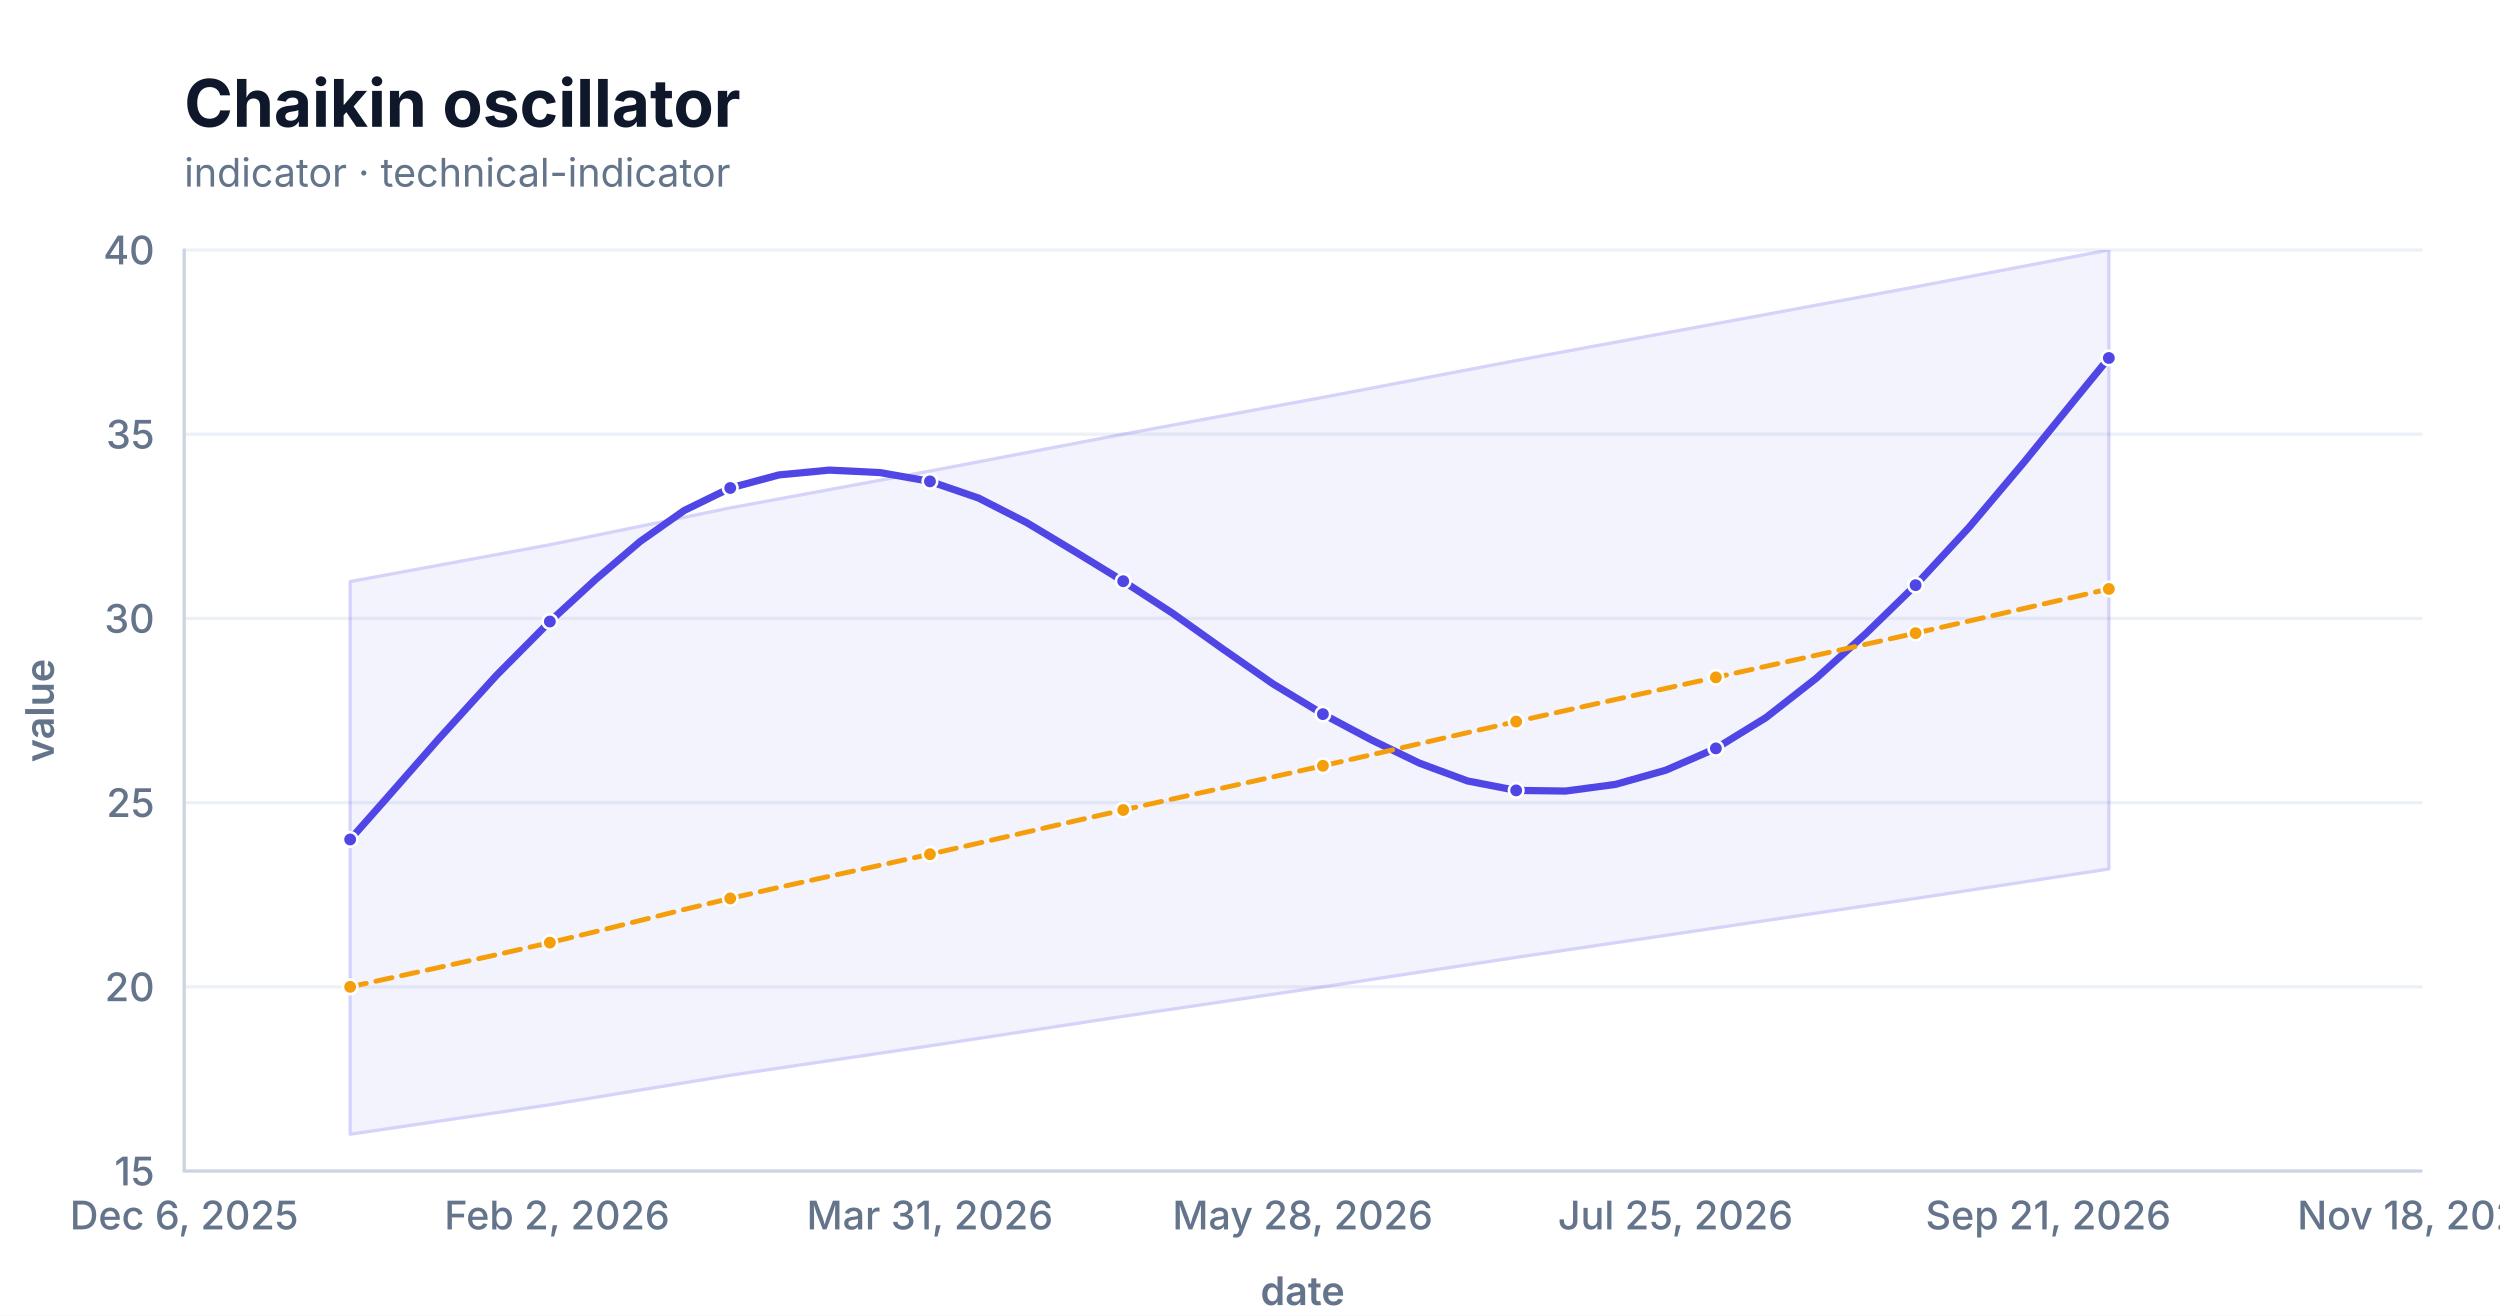
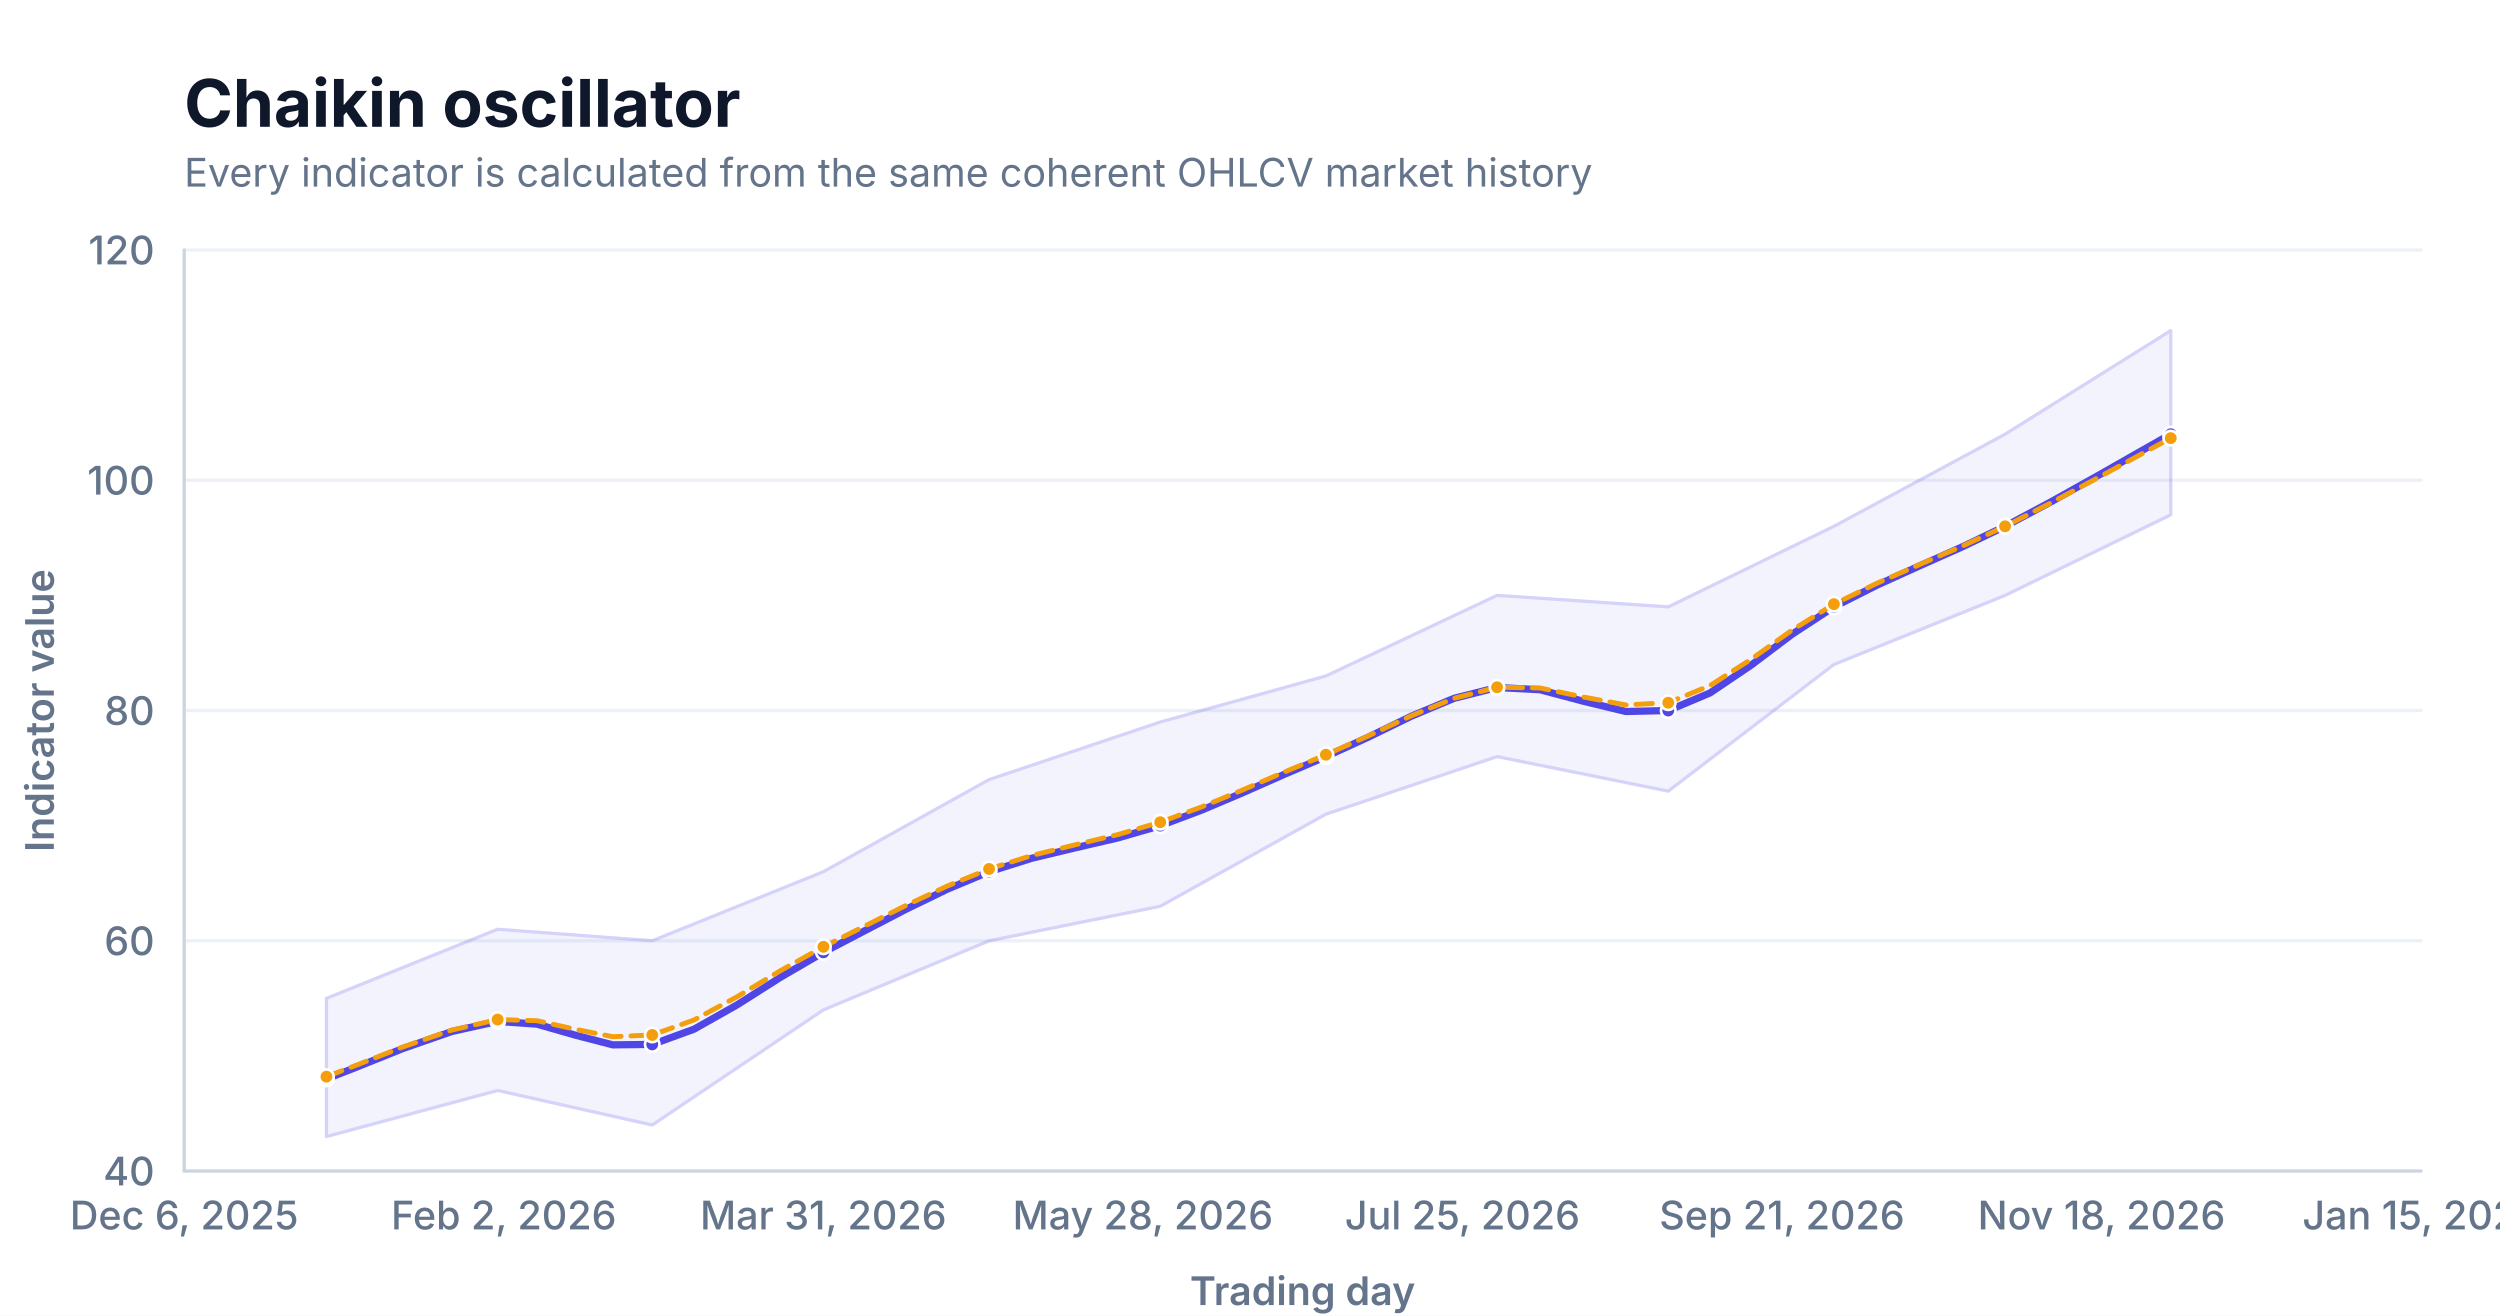
<svg xmlns="http://www.w3.org/2000/svg" width="760" height="400" viewBox="0 0 760 400" role="img" aria-labelledby="title description">
  <defs>
    <clipPath id="clip-1">
      <rect x="56" y="76" width="680" height="280" />
    </clipPath>
  </defs>
  <rect width="100%" height="100%" fill="#ffffff" />
  <g data-scene-node="scene:root">
-     <line data-scene-node="axis-y:grid:1" opacity="0.82" x1="56" y1="300" x2="736" y2="300" fill="none" stroke="#e8eef6" stroke-width="1" stroke-linecap="round" />
-     <line data-scene-node="axis-y:grid:2" opacity="0.82" x1="56" y1="244" x2="736" y2="244" fill="none" stroke="#e8eef6" stroke-width="1" stroke-linecap="round" />
-     <line data-scene-node="axis-y:grid:3" opacity="0.82" x1="56" y1="188" x2="736" y2="188" fill="none" stroke="#e8eef6" stroke-width="1" stroke-linecap="round" />
-     <line data-scene-node="axis-y:grid:4" opacity="0.82" x1="56" y1="132" x2="736" y2="132" fill="none" stroke="#e8eef6" stroke-width="1" stroke-linecap="round" />
-     <line data-scene-node="axis-y:grid:5" opacity="0.82" x1="56" y1="76" x2="736" y2="76" fill="none" stroke="#e8eef6" stroke-width="1" stroke-linecap="round" />
+     <line data-scene-node="axis-y:grid:1" opacity="0.82" x1="56" y1="286" x2="736" y2="286" fill="none" stroke="#e8eef6" stroke-width="1" stroke-linecap="round" />
+     <line data-scene-node="axis-y:grid:2" opacity="0.82" x1="56" y1="216" x2="736" y2="216" fill="none" stroke="#e8eef6" stroke-width="1" stroke-linecap="round" />
+     <line data-scene-node="axis-y:grid:3" opacity="0.82" x1="56" y1="146" x2="736" y2="146" fill="none" stroke="#e8eef6" stroke-width="1" stroke-linecap="round" />
+     <line data-scene-node="axis-y:grid:4" opacity="0.82" x1="56" y1="76" x2="736" y2="76" fill="none" stroke="#e8eef6" stroke-width="1" stroke-linecap="round" />
    <g data-scene-node="layer-0:group" clip-path="url(#clip-1)">
-       <path data-scene-node="layer-0:indicator-band" opacity="0.24" d="M 106.447 176.8 L 167.157 165.6 L 221.993 154.4 L 282.703 143.2 L 341.455 132 L 402.165 120.8 L 460.917 109.6 L 521.628 98.4 L 582.338 87.2 L 641.09 76 L 641.09 264.16 L 582.338 273.12 L 521.628 282.08 L 460.917 291.04 L 402.165 300 L 341.455 308.96 L 282.703 317.92 L 221.993 326.88 L 167.157 335.84 L 106.447 344.8 Z" fill="#4f46e547" stroke="#4f46e5" stroke-width="1" stroke-linejoin="round" />
-       <path data-scene-node="layer-0:indicator-line:0" d="M 106.447 255.2 L 117.494 242.693 L 133.375 224.609 L 150.97 205.257 L 167.157 188.944 L 181.142 176.087 L 194.575 164.632 L 208.008 155.184 L 221.993 148.35 L 236.803 144.376 L 252.103 142.911 L 267.525 143.663 L 282.703 146.34 L 297.483 151.415 L 312.079 158.861 L 326.675 167.632 L 341.455 176.684 L 356.541 186.483 L 371.81 197.336 L 387.08 207.966 L 402.165 217.094 L 416.945 224.944 L 431.541 232.011 L 446.138 237.416 L 460.917 240.281 L 475.957 240.481 L 491.15 238.446 L 506.404 234.137 L 521.628 227.51 L 536.851 218.152 L 552.105 206.219 L 567.298 192.527 L 582.338 177.892 L 598.541 160.375 L 615.509 140.259 L 630.579 121.695 L 641.09 108.829" fill="none" stroke="#4f46e5" stroke-width="2.2" stroke-linecap="round" stroke-linejoin="round" />
-       <circle data-scene-node="layer-0:indicator-point:0:0" cx="106.447" cy="255.2" r="2.2" fill="#4f46e5" stroke="#ffffff" stroke-width="0.8" />
-       <circle data-scene-node="layer-0:indicator-point:0:1" cx="167.157" cy="188.944" r="2.2" fill="#4f46e5" stroke="#ffffff" stroke-width="0.8" />
-       <circle data-scene-node="layer-0:indicator-point:0:2" cx="221.993" cy="148.35" r="2.2" fill="#4f46e5" stroke="#ffffff" stroke-width="0.8" />
-       <circle data-scene-node="layer-0:indicator-point:0:3" cx="282.703" cy="146.34" r="2.2" fill="#4f46e5" stroke="#ffffff" stroke-width="0.8" />
-       <circle data-scene-node="layer-0:indicator-point:0:4" cx="341.455" cy="176.684" r="2.2" fill="#4f46e5" stroke="#ffffff" stroke-width="0.8" />
-       <circle data-scene-node="layer-0:indicator-point:0:5" cx="402.165" cy="217.094" r="2.2" fill="#4f46e5" stroke="#ffffff" stroke-width="0.8" />
-       <circle data-scene-node="layer-0:indicator-point:0:6" cx="460.917" cy="240.281" r="2.2" fill="#4f46e5" stroke="#ffffff" stroke-width="0.8" />
-       <circle data-scene-node="layer-0:indicator-point:0:7" cx="521.628" cy="227.51" r="2.2" fill="#4f46e5" stroke="#ffffff" stroke-width="0.8" />
-       <circle data-scene-node="layer-0:indicator-point:0:8" cx="582.338" cy="177.892" r="2.2" fill="#4f46e5" stroke="#ffffff" stroke-width="0.8" />
-       <circle data-scene-node="layer-0:indicator-point:0:9" cx="641.09" cy="108.829" r="2.2" fill="#4f46e5" stroke="#ffffff" stroke-width="0.8" />
-       <path data-scene-node="layer-0:indicator-line:1" d="M 106.447 300 L 117.494 297.585 L 133.375 294.12 L 150.97 290.235 L 167.157 286.56 L 181.142 283.2 L 194.575 279.84 L 208.008 276.48 L 221.993 273.12 L 236.803 269.76 L 252.103 266.4 L 267.525 263.04 L 282.703 259.68 L 297.483 256.32 L 312.079 252.96 L 326.675 249.6 L 341.455 246.24 L 356.541 242.88 L 371.81 239.52 L 387.08 236.16 L 402.165 232.8 L 416.945 229.44 L 431.541 226.08 L 446.138 222.72 L 460.917 219.36 L 475.957 216 L 491.15 212.64 L 506.404 209.28 L 521.628 205.92 L 536.851 202.56 L 552.105 199.2 L 567.298 195.84 L 582.338 192.48 L 598.541 188.805 L 615.509 184.92 L 630.579 181.455 L 641.09 179.04" fill="none" stroke="#f59e0b" stroke-width="1.5" stroke-dasharray="5 3" stroke-linecap="round" stroke-linejoin="round" />
-       <circle data-scene-node="layer-0:indicator-point:1:0" cx="106.447" cy="300" r="2.2" fill="#f59e0b" stroke="#ffffff" stroke-width="0.8" />
-       <circle data-scene-node="layer-0:indicator-point:1:1" cx="167.157" cy="286.56" r="2.2" fill="#f59e0b" stroke="#ffffff" stroke-width="0.8" />
-       <circle data-scene-node="layer-0:indicator-point:1:2" cx="221.993" cy="273.12" r="2.2" fill="#f59e0b" stroke="#ffffff" stroke-width="0.8" />
-       <circle data-scene-node="layer-0:indicator-point:1:3" cx="282.703" cy="259.68" r="2.2" fill="#f59e0b" stroke="#ffffff" stroke-width="0.8" />
-       <circle data-scene-node="layer-0:indicator-point:1:4" cx="341.455" cy="246.24" r="2.2" fill="#f59e0b" stroke="#ffffff" stroke-width="0.8" />
-       <circle data-scene-node="layer-0:indicator-point:1:5" cx="402.165" cy="232.8" r="2.2" fill="#f59e0b" stroke="#ffffff" stroke-width="0.8" />
-       <circle data-scene-node="layer-0:indicator-point:1:6" cx="460.917" cy="219.36" r="2.2" fill="#f59e0b" stroke="#ffffff" stroke-width="0.8" />
-       <circle data-scene-node="layer-0:indicator-point:1:7" cx="521.628" cy="205.92" r="2.2" fill="#f59e0b" stroke="#ffffff" stroke-width="0.8" />
-       <circle data-scene-node="layer-0:indicator-point:1:8" cx="582.338" cy="192.48" r="2.2" fill="#f59e0b" stroke="#ffffff" stroke-width="0.8" />
-       <circle data-scene-node="layer-0:indicator-point:1:9" cx="641.09" cy="179.04" r="2.2" fill="#f59e0b" stroke="#ffffff" stroke-width="0.8" />
+       <path data-scene-node="layer-0:indicator-band" opacity="0.24" d="M 99.24 303.5 L 151.278 282.5 L 198.279 286 L 250.317 265 L 300.676 237 L 352.713 219.5 L 403.072 205.5 L 455.109 181 L 507.147 184.5 L 557.506 160 L 609.543 132 L 659.902 100.5 L 659.902 156.5 L 609.543 181 L 557.506 202 L 507.147 240.5 L 455.109 230 L 403.072 247.5 L 352.713 275.5 L 300.676 286 L 250.317 307 L 198.279 342 L 151.278 331.5 L 99.24 345.5 Z" fill="#4f46e547" stroke="#4f46e5" stroke-width="1" stroke-linejoin="round" />
+       <path data-scene-node="layer-0:indicator-line:0" d="M 99.24 328 L 108.709 324.281 L 122.321 318.813 L 137.403 313.563 L 151.278 310.5 L 163.264 311.348 L 174.779 314.656 L 186.293 317.637 L 198.279 317.5 L 210.974 312.879 L 224.088 305.469 L 237.307 297.074 L 250.317 289.5 L 262.985 282.883 L 275.496 276.375 L 288.007 270.305 L 300.676 265 L 313.606 260.926 L 326.694 257.781 L 339.782 254.746 L 352.713 251 L 365.382 246.242 L 377.893 240.938 L 390.404 235.414 L 403.072 230 L 415.963 224.094 L 428.986 217.75 L 442.061 212.281 L 455.109 209 L 468.158 209.684 L 481.233 213.156 L 494.256 216.301 L 507.147 216 L 519.815 210.668 L 532.326 202.219 L 544.837 192.785 L 557.506 184.5 L 570.437 177.965 L 583.525 172.031 L 596.613 166.207 L 609.543 160 L 623.431 152.59 L 637.975 144.469 L 650.893 137.113 L 659.902 132" fill="none" stroke="#4f46e5" stroke-width="2.2" stroke-linecap="round" stroke-linejoin="round" />
+       <circle data-scene-node="layer-0:indicator-point:0:0" cx="99.24" cy="328" r="2.2" fill="#4f46e5" stroke="#ffffff" stroke-width="0.8" />
+       <circle data-scene-node="layer-0:indicator-point:0:1" cx="151.278" cy="310.5" r="2.2" fill="#4f46e5" stroke="#ffffff" stroke-width="0.8" />
+       <circle data-scene-node="layer-0:indicator-point:0:2" cx="198.279" cy="317.5" r="2.2" fill="#4f46e5" stroke="#ffffff" stroke-width="0.8" />
+       <circle data-scene-node="layer-0:indicator-point:0:3" cx="250.317" cy="289.5" r="2.2" fill="#4f46e5" stroke="#ffffff" stroke-width="0.8" />
+       <circle data-scene-node="layer-0:indicator-point:0:4" cx="300.676" cy="265" r="2.2" fill="#4f46e5" stroke="#ffffff" stroke-width="0.8" />
+       <circle data-scene-node="layer-0:indicator-point:0:5" cx="352.713" cy="251" r="2.2" fill="#4f46e5" stroke="#ffffff" stroke-width="0.8" />
+       <circle data-scene-node="layer-0:indicator-point:0:6" cx="403.072" cy="230" r="2.2" fill="#4f46e5" stroke="#ffffff" stroke-width="0.8" />
+       <circle data-scene-node="layer-0:indicator-point:0:7" cx="455.109" cy="209" r="2.2" fill="#4f46e5" stroke="#ffffff" stroke-width="0.8" />
+       <circle data-scene-node="layer-0:indicator-point:0:8" cx="507.147" cy="216" r="2.2" fill="#4f46e5" stroke="#ffffff" stroke-width="0.8" />
+       <circle data-scene-node="layer-0:indicator-point:0:9" cx="557.506" cy="184.5" r="2.2" fill="#4f46e5" stroke="#ffffff" stroke-width="0.8" />
+       <circle data-scene-node="layer-0:indicator-point:0:10" cx="609.543" cy="160" r="2.2" fill="#4f46e5" stroke="#ffffff" stroke-width="0.8" />
+       <circle data-scene-node="layer-0:indicator-point:0:11" cx="659.902" cy="132" r="2.2" fill="#4f46e5" stroke="#ffffff" stroke-width="0.8" />
+       <path data-scene-node="layer-0:indicator-line:1" d="M 99.24 327.3 L 108.709 323.664 L 122.321 318.327 L 137.403 313.136 L 151.278 309.94 L 163.264 310.3 L 174.779 312.876 L 186.293 315.156 L 198.279 314.63 L 210.974 310.069 L 224.088 302.997 L 237.307 295.039 L 250.317 287.82 L 262.985 281.462 L 275.496 275.203 L 288.007 269.337 L 300.676 264.16 L 313.606 260.091 L 326.694 256.858 L 339.782 253.724 L 352.713 249.95 L 365.382 245.265 L 377.893 240.089 L 390.404 234.715 L 403.072 229.44 L 415.963 223.722 L 428.986 217.61 L 442.061 212.286 L 455.109 208.93 L 468.158 209.143 L 481.233 211.866 L 494.256 214.293 L 507.147 213.62 L 519.815 208.419 L 532.326 200.412 L 544.837 191.519 L 557.506 183.66 L 570.437 177.376 L 583.525 171.633 L 596.613 165.989 L 609.543 160 L 623.431 152.891 L 637.975 145.116 L 650.893 138.081 L 659.902 133.19" fill="none" stroke="#f59e0b" stroke-width="1.5" stroke-dasharray="5 3" stroke-linecap="round" stroke-linejoin="round" />
+       <circle data-scene-node="layer-0:indicator-point:1:0" cx="99.24" cy="327.3" r="2.2" fill="#f59e0b" stroke="#ffffff" stroke-width="0.8" />
+       <circle data-scene-node="layer-0:indicator-point:1:1" cx="151.278" cy="309.94" r="2.2" fill="#f59e0b" stroke="#ffffff" stroke-width="0.8" />
+       <circle data-scene-node="layer-0:indicator-point:1:2" cx="198.279" cy="314.63" r="2.2" fill="#f59e0b" stroke="#ffffff" stroke-width="0.8" />
+       <circle data-scene-node="layer-0:indicator-point:1:3" cx="250.317" cy="287.82" r="2.2" fill="#f59e0b" stroke="#ffffff" stroke-width="0.8" />
+       <circle data-scene-node="layer-0:indicator-point:1:4" cx="300.676" cy="264.16" r="2.2" fill="#f59e0b" stroke="#ffffff" stroke-width="0.8" />
+       <circle data-scene-node="layer-0:indicator-point:1:5" cx="352.713" cy="249.95" r="2.2" fill="#f59e0b" stroke="#ffffff" stroke-width="0.8" />
+       <circle data-scene-node="layer-0:indicator-point:1:6" cx="403.072" cy="229.44" r="2.2" fill="#f59e0b" stroke="#ffffff" stroke-width="0.8" />
+       <circle data-scene-node="layer-0:indicator-point:1:7" cx="455.109" cy="208.93" r="2.2" fill="#f59e0b" stroke="#ffffff" stroke-width="0.8" />
+       <circle data-scene-node="layer-0:indicator-point:1:8" cx="507.147" cy="213.62" r="2.2" fill="#f59e0b" stroke="#ffffff" stroke-width="0.8" />
+       <circle data-scene-node="layer-0:indicator-point:1:9" cx="557.506" cy="183.66" r="2.2" fill="#f59e0b" stroke="#ffffff" stroke-width="0.8" />
+       <circle data-scene-node="layer-0:indicator-point:1:10" cx="609.543" cy="160" r="2.2" fill="#f59e0b" stroke="#ffffff" stroke-width="0.8" />
+       <circle data-scene-node="layer-0:indicator-point:1:11" cx="659.902" cy="133.19" r="2.2" fill="#f59e0b" stroke="#ffffff" stroke-width="0.8" />
    </g>
    <line data-scene-node="axis-x:line" x1="56" y1="356" x2="736" y2="356" fill="none" stroke="#cbd5e1" stroke-width="1" stroke-linecap="round" />
    <line data-scene-node="axis-y:line" x1="56" y1="76" x2="56" y2="356" fill="none" stroke="#cbd5e1" stroke-width="1" stroke-linecap="round" />
    <text data-scene-node="axis-x:label:0" x="56" y="365" fill="#64748b" font-family="Inter, ui-sans-serif, system-ui, -apple-system, BlinkMacSystemFont, &quot;Segoe UI&quot;, sans-serif" font-size="12" font-weight="500" text-anchor="middle" dominant-baseline="text-before-edge">Dec 6, 2025</text>
-     <text data-scene-node="axis-x:label:1" x="169.333" y="365" fill="#64748b" font-family="Inter, ui-sans-serif, system-ui, -apple-system, BlinkMacSystemFont, &quot;Segoe UI&quot;, sans-serif" font-size="12" font-weight="500" text-anchor="middle" dominant-baseline="text-before-edge">Feb 2, 2026</text>
-     <text data-scene-node="axis-x:label:2" x="282.667" y="365" fill="#64748b" font-family="Inter, ui-sans-serif, system-ui, -apple-system, BlinkMacSystemFont, &quot;Segoe UI&quot;, sans-serif" font-size="12" font-weight="500" text-anchor="middle" dominant-baseline="text-before-edge">Mar 31, 2026</text>
-     <text data-scene-node="axis-x:label:3" x="396" y="365" fill="#64748b" font-family="Inter, ui-sans-serif, system-ui, -apple-system, BlinkMacSystemFont, &quot;Segoe UI&quot;, sans-serif" font-size="12" font-weight="500" text-anchor="middle" dominant-baseline="text-before-edge">May 28, 2026</text>
-     <text data-scene-node="axis-x:label:4" x="509.333" y="365" fill="#64748b" font-family="Inter, ui-sans-serif, system-ui, -apple-system, BlinkMacSystemFont, &quot;Segoe UI&quot;, sans-serif" font-size="12" font-weight="500" text-anchor="middle" dominant-baseline="text-before-edge">Jul 25, 2026</text>
-     <text data-scene-node="axis-x:label:5" x="622.667" y="365" fill="#64748b" font-family="Inter, ui-sans-serif, system-ui, -apple-system, BlinkMacSystemFont, &quot;Segoe UI&quot;, sans-serif" font-size="12" font-weight="500" text-anchor="middle" dominant-baseline="text-before-edge">Sep 21, 2026</text>
-     <text data-scene-node="axis-x:label:6" x="736" y="365" fill="#64748b" font-family="Inter, ui-sans-serif, system-ui, -apple-system, BlinkMacSystemFont, &quot;Segoe UI&quot;, sans-serif" font-size="12" font-weight="500" text-anchor="middle" dominant-baseline="text-before-edge">Nov 18, 2026</text>
-     <text data-scene-node="axis-x:title" x="396" y="388" fill="#64748b" font-family="Inter, ui-sans-serif, system-ui, -apple-system, BlinkMacSystemFont, &quot;Segoe UI&quot;, sans-serif" font-size="12" font-weight="600" text-anchor="middle" dominant-baseline="text-before-edge">date</text>
-     <text data-scene-node="axis-y:label:0" x="47" y="356" fill="#64748b" font-family="Inter, ui-sans-serif, system-ui, -apple-system, BlinkMacSystemFont, &quot;Segoe UI&quot;, sans-serif" font-size="12" font-weight="500" text-anchor="end" dominant-baseline="central">15</text>
-     <text data-scene-node="axis-y:label:1" x="47" y="300" fill="#64748b" font-family="Inter, ui-sans-serif, system-ui, -apple-system, BlinkMacSystemFont, &quot;Segoe UI&quot;, sans-serif" font-size="12" font-weight="500" text-anchor="end" dominant-baseline="central">20</text>
-     <text data-scene-node="axis-y:label:2" x="47" y="244" fill="#64748b" font-family="Inter, ui-sans-serif, system-ui, -apple-system, BlinkMacSystemFont, &quot;Segoe UI&quot;, sans-serif" font-size="12" font-weight="500" text-anchor="end" dominant-baseline="central">25</text>
-     <text data-scene-node="axis-y:label:3" x="47" y="188" fill="#64748b" font-family="Inter, ui-sans-serif, system-ui, -apple-system, BlinkMacSystemFont, &quot;Segoe UI&quot;, sans-serif" font-size="12" font-weight="500" text-anchor="end" dominant-baseline="central">30</text>
-     <text data-scene-node="axis-y:label:4" x="47" y="132" fill="#64748b" font-family="Inter, ui-sans-serif, system-ui, -apple-system, BlinkMacSystemFont, &quot;Segoe UI&quot;, sans-serif" font-size="12" font-weight="500" text-anchor="end" dominant-baseline="central">35</text>
-     <text data-scene-node="axis-y:label:5" x="47" y="76" fill="#64748b" font-family="Inter, ui-sans-serif, system-ui, -apple-system, BlinkMacSystemFont, &quot;Segoe UI&quot;, sans-serif" font-size="12" font-weight="500" text-anchor="end" dominant-baseline="central">40</text>
-     <text data-scene-node="axis-y:title" x="12" y="216" fill="#64748b" font-family="Inter, ui-sans-serif, system-ui, -apple-system, BlinkMacSystemFont, &quot;Segoe UI&quot;, sans-serif" font-size="12" font-weight="600" text-anchor="middle" dominant-baseline="central" transform="rotate(-90 12 216)">value</text>
+     <text data-scene-node="axis-x:label:1" x="153.143" y="365" fill="#64748b" font-family="Inter, ui-sans-serif, system-ui, -apple-system, BlinkMacSystemFont, &quot;Segoe UI&quot;, sans-serif" font-size="12" font-weight="500" text-anchor="middle" dominant-baseline="text-before-edge">Feb 2, 2026</text>
+     <text data-scene-node="axis-x:label:2" x="250.286" y="365" fill="#64748b" font-family="Inter, ui-sans-serif, system-ui, -apple-system, BlinkMacSystemFont, &quot;Segoe UI&quot;, sans-serif" font-size="12" font-weight="500" text-anchor="middle" dominant-baseline="text-before-edge">Mar 31, 2026</text>
+     <text data-scene-node="axis-x:label:3" x="347.429" y="365" fill="#64748b" font-family="Inter, ui-sans-serif, system-ui, -apple-system, BlinkMacSystemFont, &quot;Segoe UI&quot;, sans-serif" font-size="12" font-weight="500" text-anchor="middle" dominant-baseline="text-before-edge">May 28, 2026</text>
+     <text data-scene-node="axis-x:label:4" x="444.571" y="365" fill="#64748b" font-family="Inter, ui-sans-serif, system-ui, -apple-system, BlinkMacSystemFont, &quot;Segoe UI&quot;, sans-serif" font-size="12" font-weight="500" text-anchor="middle" dominant-baseline="text-before-edge">Jul 25, 2026</text>
+     <text data-scene-node="axis-x:label:5" x="541.714" y="365" fill="#64748b" font-family="Inter, ui-sans-serif, system-ui, -apple-system, BlinkMacSystemFont, &quot;Segoe UI&quot;, sans-serif" font-size="12" font-weight="500" text-anchor="middle" dominant-baseline="text-before-edge">Sep 21, 2026</text>
+     <text data-scene-node="axis-x:label:6" x="638.857" y="365" fill="#64748b" font-family="Inter, ui-sans-serif, system-ui, -apple-system, BlinkMacSystemFont, &quot;Segoe UI&quot;, sans-serif" font-size="12" font-weight="500" text-anchor="middle" dominant-baseline="text-before-edge">Nov 18, 2026</text>
+     <text data-scene-node="axis-x:label:7" x="736" y="365" fill="#64748b" font-family="Inter, ui-sans-serif, system-ui, -apple-system, BlinkMacSystemFont, &quot;Segoe UI&quot;, sans-serif" font-size="12" font-weight="500" text-anchor="middle" dominant-baseline="text-before-edge">Jan 15, 2027</text>
+     <text data-scene-node="axis-x:title" x="396" y="388" fill="#64748b" font-family="Inter, ui-sans-serif, system-ui, -apple-system, BlinkMacSystemFont, &quot;Segoe UI&quot;, sans-serif" font-size="12" font-weight="600" text-anchor="middle" dominant-baseline="text-before-edge">Trading day</text>
+     <text data-scene-node="axis-y:label:0" x="47" y="356" fill="#64748b" font-family="Inter, ui-sans-serif, system-ui, -apple-system, BlinkMacSystemFont, &quot;Segoe UI&quot;, sans-serif" font-size="12" font-weight="500" text-anchor="end" dominant-baseline="central">40</text>
+     <text data-scene-node="axis-y:label:1" x="47" y="286" fill="#64748b" font-family="Inter, ui-sans-serif, system-ui, -apple-system, BlinkMacSystemFont, &quot;Segoe UI&quot;, sans-serif" font-size="12" font-weight="500" text-anchor="end" dominant-baseline="central">60</text>
+     <text data-scene-node="axis-y:label:2" x="47" y="216" fill="#64748b" font-family="Inter, ui-sans-serif, system-ui, -apple-system, BlinkMacSystemFont, &quot;Segoe UI&quot;, sans-serif" font-size="12" font-weight="500" text-anchor="end" dominant-baseline="central">80</text>
+     <text data-scene-node="axis-y:label:3" x="47" y="146" fill="#64748b" font-family="Inter, ui-sans-serif, system-ui, -apple-system, BlinkMacSystemFont, &quot;Segoe UI&quot;, sans-serif" font-size="12" font-weight="500" text-anchor="end" dominant-baseline="central">100</text>
+     <text data-scene-node="axis-y:label:4" x="47" y="76" fill="#64748b" font-family="Inter, ui-sans-serif, system-ui, -apple-system, BlinkMacSystemFont, &quot;Segoe UI&quot;, sans-serif" font-size="12" font-weight="500" text-anchor="end" dominant-baseline="central">120</text>
+     <text data-scene-node="axis-y:title" x="12" y="216" fill="#64748b" font-family="Inter, ui-sans-serif, system-ui, -apple-system, BlinkMacSystemFont, &quot;Segoe UI&quot;, sans-serif" font-size="12" font-weight="600" text-anchor="middle" dominant-baseline="central" transform="rotate(-90 12 216)">Indicator value</text>
    <text data-scene-node="chart:title" x="56" y="24" fill="#0f172a" font-family="Inter, ui-sans-serif, system-ui, -apple-system, BlinkMacSystemFont, &quot;Segoe UI&quot;, sans-serif" font-size="20" font-weight="700" text-anchor="start" dominant-baseline="text-before-edge">Chaikin oscillator</text>
-     <text data-scene-node="chart:subtitle" x="56" y="48" fill="#64748b" font-family="Inter, ui-sans-serif, system-ui, -apple-system, BlinkMacSystemFont, &quot;Segoe UI&quot;, sans-serif" font-size="12" font-weight="400" text-anchor="start" dominant-baseline="text-before-edge">indicator · technical-indicator</text>
+     <text data-scene-node="chart:subtitle" x="56" y="48" fill="#64748b" font-family="Inter, ui-sans-serif, system-ui, -apple-system, BlinkMacSystemFont, &quot;Segoe UI&quot;, sans-serif" font-size="12" font-weight="400" text-anchor="start" dominant-baseline="text-before-edge">Every indicator is calculated from the same coherent OHLCV market history</text>
  </g>
</svg>
